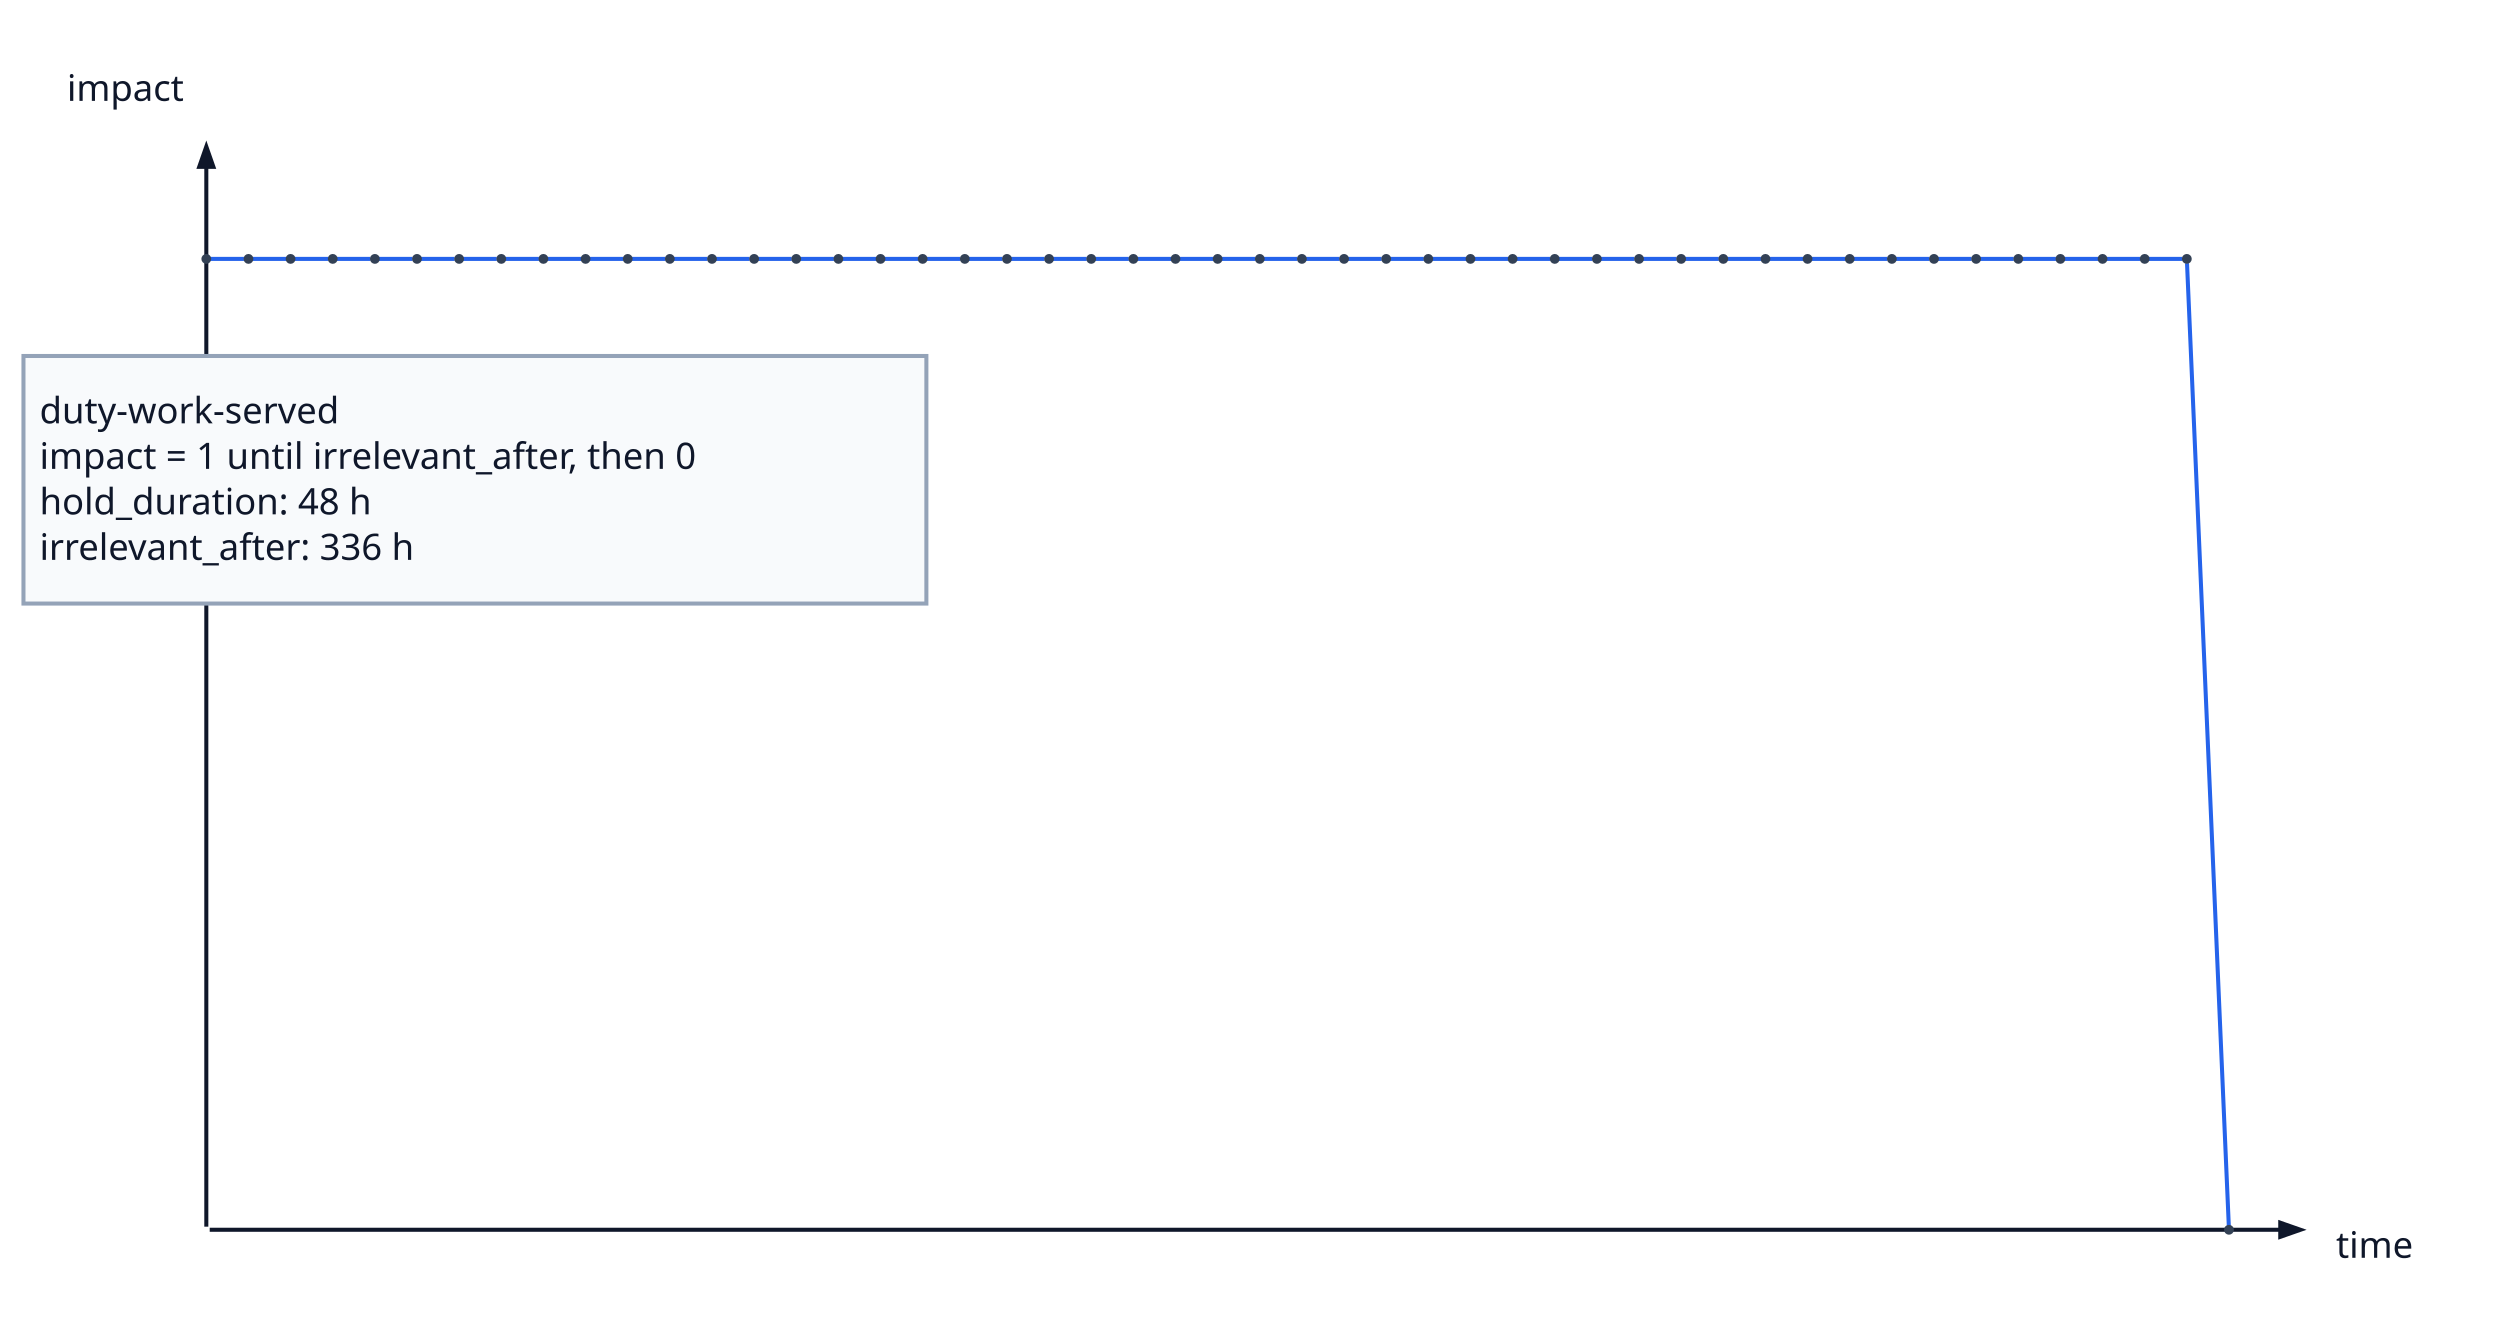
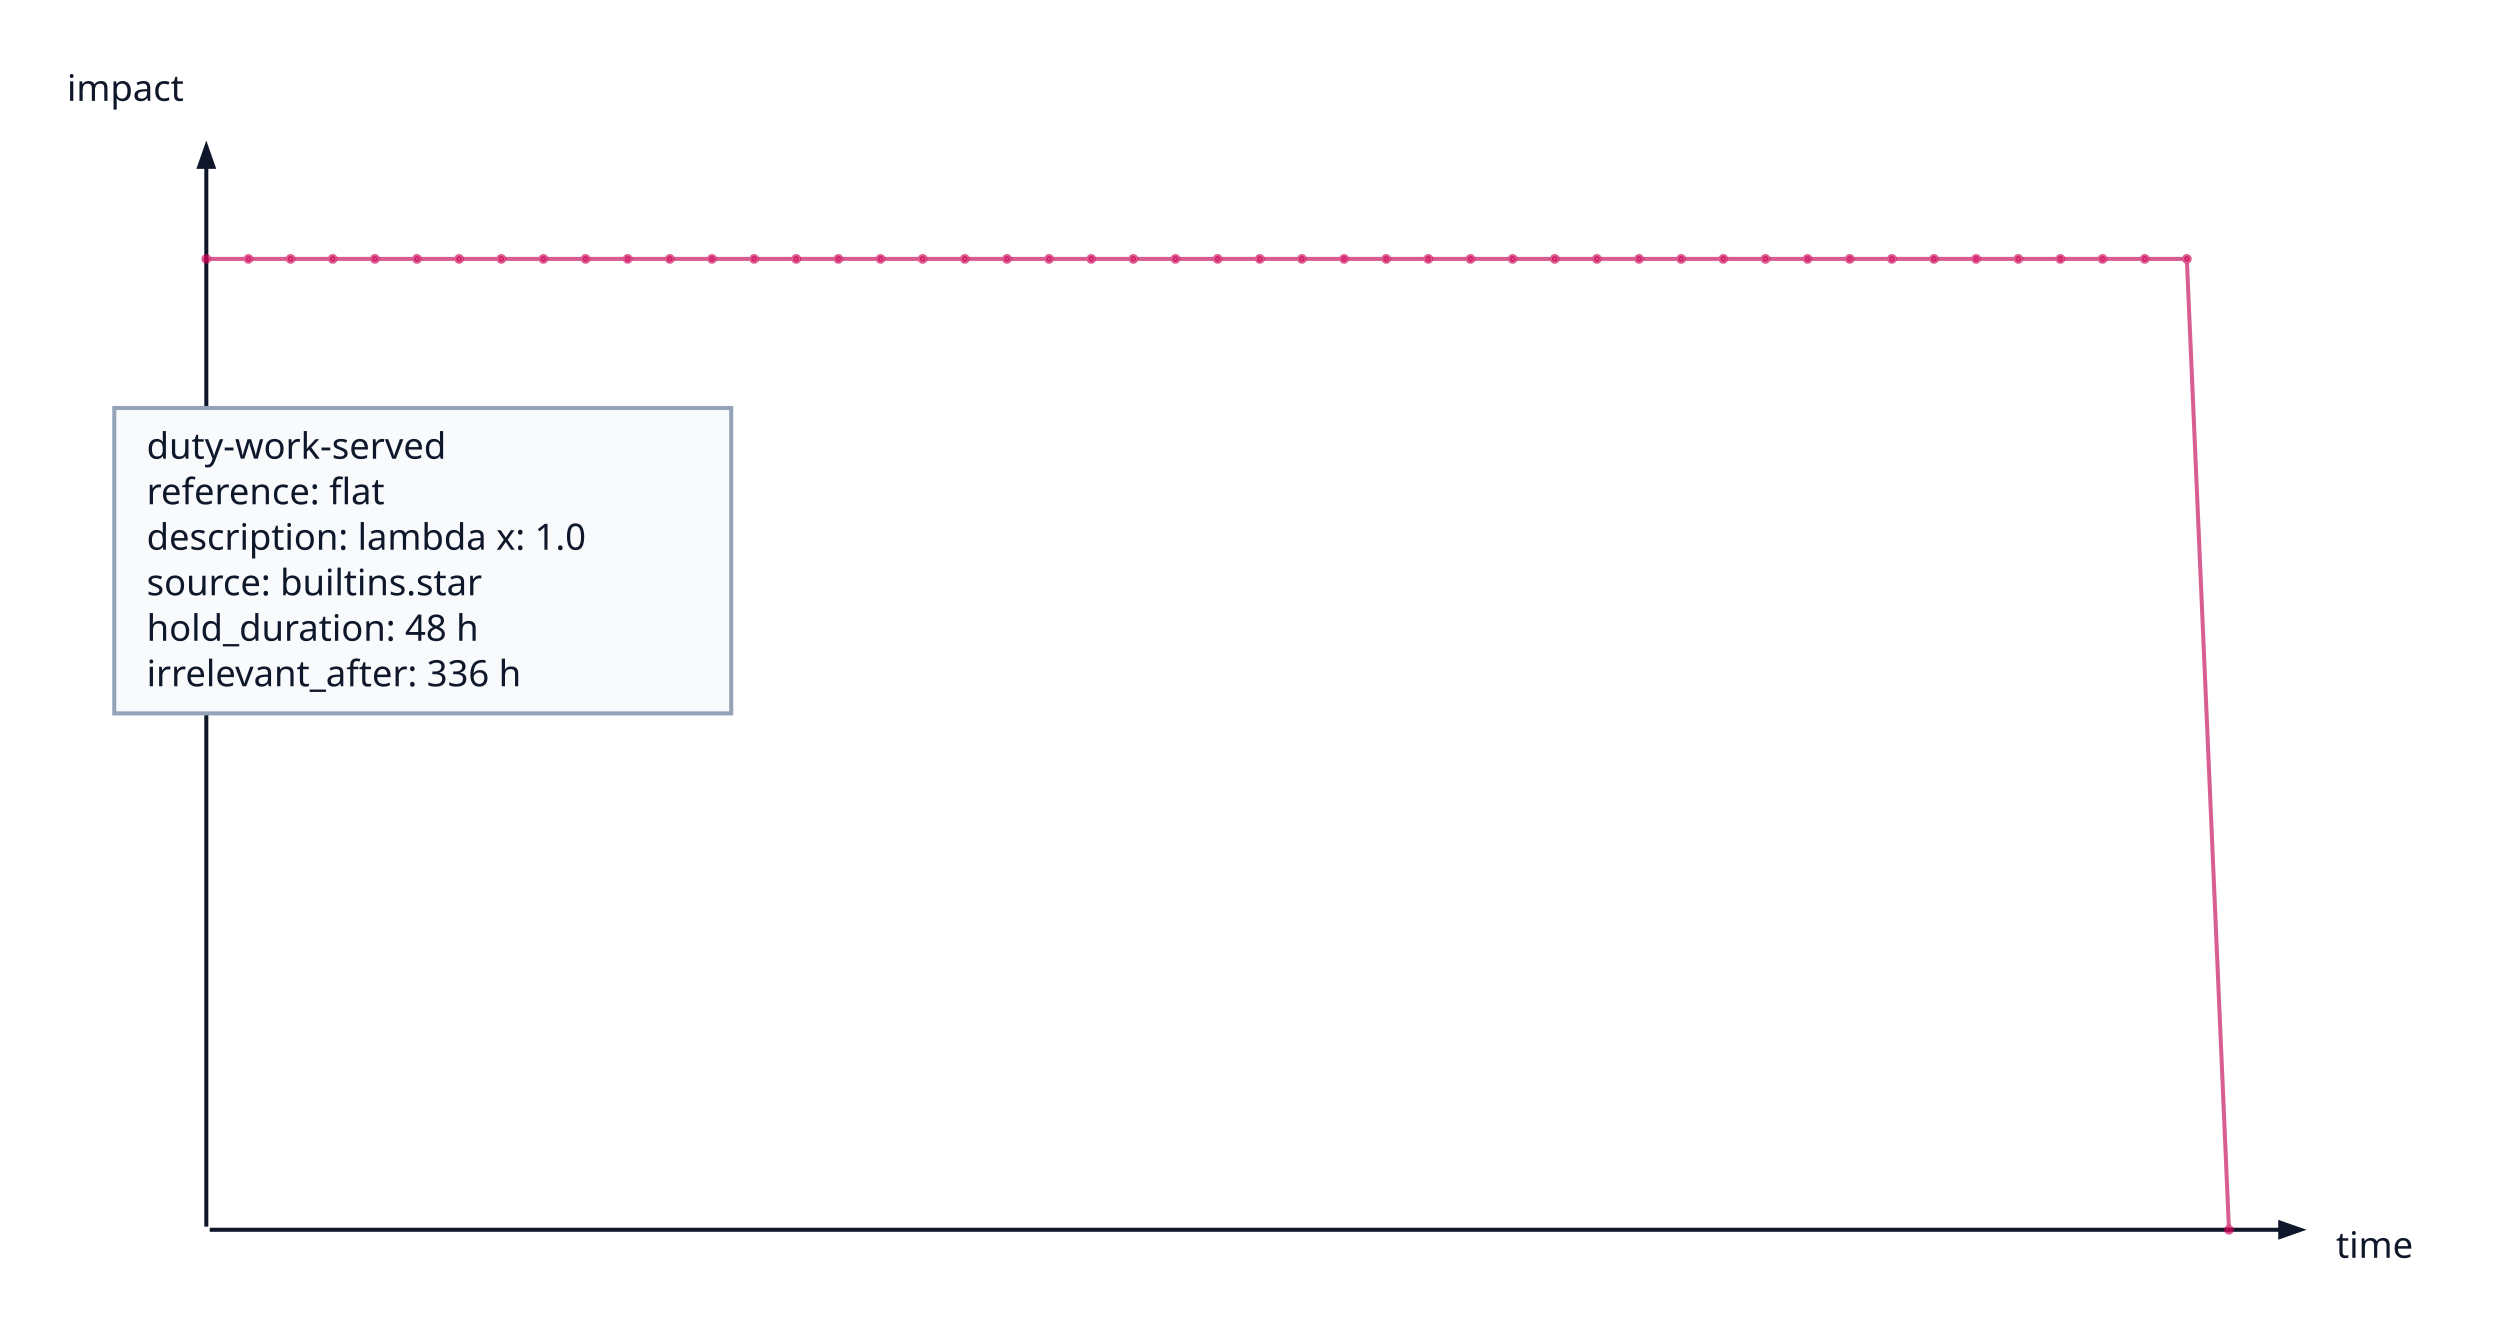
<svg xmlns="http://www.w3.org/2000/svg" width="618pt" height="330pt" viewBox="0.00 0.00 618.00 330.00">
  <g id="graph0" class="graph" transform="scale(1 1) rotate(0) translate(4 326)">
    <g id="edge1" class="edge">
      <path fill="none" stroke="#0f172a" d="M47.84,-22C69.44,-22 498.85,-22 559.82,-22" />
      <polygon fill="#0f172a" stroke="#0f172a" points="559.68,-23.75 564.68,-22 559.68,-20.25 559.68,-23.75" />
    </g>
    <g id="edge2" class="edge">
      <path fill="none" stroke="#0f172a" d="M47,-22.77C47,-37.04 47,-243.99 47,-284.98" />
      <polygon fill="#0f172a" stroke="#0f172a" points="45.25,-284.76 47,-289.76 48.75,-284.76 45.25,-284.76" />
    </g>
    <g id="edge3" class="edge">
-       <path fill="none" stroke="#2563eb" d="M47.96,-262C49.9,-262 54.25,-262 56.3,-262" />
+       <path fill="none" stroke="#d85e91" d="M47.96,-262C49.9,-262 54.25,-262 56.3,-262" />
    </g>
    <g id="edge4" class="edge">
-       <path fill="none" stroke="#2563eb" d="M58.38,-262C60.31,-262 64.66,-262 66.72,-262" />
+       <path fill="none" stroke="#d85e91" d="M58.38,-262C60.31,-262 64.66,-262 66.72,-262" />
    </g>
    <g id="edge5" class="edge">
-       <path fill="none" stroke="#2563eb" d="M68.79,-262C70.73,-262 75.08,-262 77.14,-262" />
+       <path fill="none" stroke="#d85e91" d="M68.79,-262C70.73,-262 75.08,-262 77.14,-262" />
    </g>
    <g id="edge6" class="edge">
-       <path fill="none" stroke="#2563eb" d="M79.21,-262C81.15,-262 85.5,-262 87.55,-262" />
+       <path fill="none" stroke="#d85e91" d="M79.21,-262C81.15,-262 85.5,-262 87.55,-262" />
    </g>
    <g id="edge7" class="edge">
-       <path fill="none" stroke="#2563eb" d="M89.63,-262C91.56,-262 95.91,-262 97.97,-262" />
+       <path fill="none" stroke="#d85e91" d="M89.63,-262C91.56,-262 95.91,-262 97.97,-262" />
    </g>
    <g id="edge8" class="edge">
-       <path fill="none" stroke="#2563eb" d="M100.04,-262C101.98,-262 106.33,-262 108.39,-262" />
+       <path fill="none" stroke="#d85e91" d="M100.04,-262C101.98,-262 106.33,-262 108.39,-262" />
    </g>
    <g id="edge9" class="edge">
-       <path fill="none" stroke="#2563eb" d="M110.46,-262C112.4,-262 116.75,-262 118.8,-262" />
+       <path fill="none" stroke="#d85e91" d="M110.46,-262C112.4,-262 116.75,-262 118.8,-262" />
    </g>
    <g id="edge10" class="edge">
-       <path fill="none" stroke="#2563eb" d="M120.88,-262C122.81,-262 127.16,-262 129.22,-262" />
+       <path fill="none" stroke="#d85e91" d="M120.88,-262C122.81,-262 127.16,-262 129.22,-262" />
    </g>
    <g id="edge11" class="edge">
-       <path fill="none" stroke="#2563eb" d="M131.29,-262C133.23,-262 137.58,-262 139.64,-262" />
+       <path fill="none" stroke="#d85e91" d="M131.29,-262C133.23,-262 137.58,-262 139.64,-262" />
    </g>
    <g id="edge12" class="edge">
-       <path fill="none" stroke="#2563eb" d="M141.71,-262C143.65,-262 148,-262 150.05,-262" />
+       <path fill="none" stroke="#d85e91" d="M141.71,-262C143.65,-262 148,-262 150.05,-262" />
    </g>
    <g id="edge13" class="edge">
-       <path fill="none" stroke="#2563eb" d="M152.13,-262C154.06,-262 158.41,-262 160.47,-262" />
+       <path fill="none" stroke="#d85e91" d="M152.13,-262C154.06,-262 158.41,-262 160.47,-262" />
    </g>
    <g id="edge14" class="edge">
-       <path fill="none" stroke="#2563eb" d="M162.54,-262C164.48,-262 168.83,-262 170.89,-262" />
+       <path fill="none" stroke="#d85e91" d="M162.54,-262C164.48,-262 168.83,-262 170.89,-262" />
    </g>
    <g id="edge15" class="edge">
-       <path fill="none" stroke="#2563eb" d="M172.96,-262C174.9,-262 179.25,-262 181.3,-262" />
+       <path fill="none" stroke="#d85e91" d="M172.96,-262C174.9,-262 179.25,-262 181.3,-262" />
    </g>
    <g id="edge16" class="edge">
-       <path fill="none" stroke="#2563eb" d="M183.38,-262C185.31,-262 189.66,-262 191.72,-262" />
+       <path fill="none" stroke="#d85e91" d="M183.38,-262C185.31,-262 189.66,-262 191.72,-262" />
    </g>
    <g id="edge17" class="edge">
-       <path fill="none" stroke="#2563eb" d="M193.79,-262C195.73,-262 200.08,-262 202.14,-262" />
+       <path fill="none" stroke="#d85e91" d="M193.79,-262C195.73,-262 200.08,-262 202.14,-262" />
    </g>
    <g id="edge18" class="edge">
-       <path fill="none" stroke="#2563eb" d="M204.21,-262C206.15,-262 210.5,-262 212.55,-262" />
+       <path fill="none" stroke="#d85e91" d="M204.21,-262C206.15,-262 210.5,-262 212.55,-262" />
    </g>
    <g id="edge19" class="edge">
-       <path fill="none" stroke="#2563eb" d="M214.63,-262C216.56,-262 220.91,-262 222.97,-262" />
+       <path fill="none" stroke="#d85e91" d="M214.63,-262C216.56,-262 220.91,-262 222.97,-262" />
    </g>
    <g id="edge20" class="edge">
-       <path fill="none" stroke="#2563eb" d="M225.04,-262C226.98,-262 231.33,-262 233.39,-262" />
+       <path fill="none" stroke="#d85e91" d="M225.04,-262C226.98,-262 231.33,-262 233.39,-262" />
    </g>
    <g id="edge21" class="edge">
-       <path fill="none" stroke="#2563eb" d="M235.46,-262C237.4,-262 241.75,-262 243.8,-262" />
+       <path fill="none" stroke="#d85e91" d="M235.46,-262C237.4,-262 241.75,-262 243.8,-262" />
    </g>
    <g id="edge22" class="edge">
-       <path fill="none" stroke="#2563eb" d="M245.88,-262C247.81,-262 252.16,-262 254.22,-262" />
+       <path fill="none" stroke="#d85e91" d="M245.88,-262C247.81,-262 252.16,-262 254.22,-262" />
    </g>
    <g id="edge23" class="edge">
-       <path fill="none" stroke="#2563eb" d="M256.29,-262C258.23,-262 262.58,-262 264.64,-262" />
+       <path fill="none" stroke="#d85e91" d="M256.29,-262C258.23,-262 262.58,-262 264.64,-262" />
    </g>
    <g id="edge24" class="edge">
-       <path fill="none" stroke="#2563eb" d="M266.71,-262C268.65,-262 273,-262 275.05,-262" />
+       <path fill="none" stroke="#d85e91" d="M266.71,-262C268.65,-262 273,-262 275.05,-262" />
    </g>
    <g id="edge25" class="edge">
-       <path fill="none" stroke="#2563eb" d="M277.13,-262C279.06,-262 283.41,-262 285.47,-262" />
+       <path fill="none" stroke="#d85e91" d="M277.13,-262C279.06,-262 283.41,-262 285.47,-262" />
    </g>
    <g id="edge26" class="edge">
-       <path fill="none" stroke="#2563eb" d="M287.54,-262C289.48,-262 293.83,-262 295.89,-262" />
+       <path fill="none" stroke="#d85e91" d="M287.54,-262C289.48,-262 293.83,-262 295.89,-262" />
    </g>
    <g id="edge27" class="edge">
-       <path fill="none" stroke="#2563eb" d="M297.96,-262C299.9,-262 304.25,-262 306.3,-262" />
+       <path fill="none" stroke="#d85e91" d="M297.96,-262C299.9,-262 304.25,-262 306.3,-262" />
    </g>
    <g id="edge28" class="edge">
-       <path fill="none" stroke="#2563eb" d="M308.38,-262C310.31,-262 314.66,-262 316.72,-262" />
+       <path fill="none" stroke="#d85e91" d="M308.38,-262C310.31,-262 314.66,-262 316.72,-262" />
    </g>
    <g id="edge29" class="edge">
-       <path fill="none" stroke="#2563eb" d="M318.79,-262C320.73,-262 325.08,-262 327.14,-262" />
+       <path fill="none" stroke="#d85e91" d="M318.79,-262C320.73,-262 325.08,-262 327.14,-262" />
    </g>
    <g id="edge30" class="edge">
-       <path fill="none" stroke="#2563eb" d="M329.21,-262C331.15,-262 335.5,-262 337.55,-262" />
+       <path fill="none" stroke="#d85e91" d="M329.21,-262C331.15,-262 335.5,-262 337.55,-262" />
    </g>
    <g id="edge31" class="edge">
-       <path fill="none" stroke="#2563eb" d="M339.63,-262C341.56,-262 345.91,-262 347.97,-262" />
+       <path fill="none" stroke="#d85e91" d="M339.63,-262C341.56,-262 345.91,-262 347.97,-262" />
    </g>
    <g id="edge32" class="edge">
-       <path fill="none" stroke="#2563eb" d="M350.04,-262C351.98,-262 356.33,-262 358.39,-262" />
+       <path fill="none" stroke="#d85e91" d="M350.04,-262C351.98,-262 356.33,-262 358.39,-262" />
    </g>
    <g id="edge33" class="edge">
-       <path fill="none" stroke="#2563eb" d="M360.46,-262C362.4,-262 366.75,-262 368.8,-262" />
+       <path fill="none" stroke="#d85e91" d="M360.46,-262C362.4,-262 366.75,-262 368.8,-262" />
    </g>
    <g id="edge34" class="edge">
-       <path fill="none" stroke="#2563eb" d="M370.88,-262C372.81,-262 377.16,-262 379.22,-262" />
+       <path fill="none" stroke="#d85e91" d="M370.88,-262C372.81,-262 377.16,-262 379.22,-262" />
    </g>
    <g id="edge35" class="edge">
-       <path fill="none" stroke="#2563eb" d="M381.29,-262C383.23,-262 387.58,-262 389.64,-262" />
+       <path fill="none" stroke="#d85e91" d="M381.29,-262C383.23,-262 387.58,-262 389.64,-262" />
    </g>
    <g id="edge36" class="edge">
-       <path fill="none" stroke="#2563eb" d="M391.71,-262C393.65,-262 398,-262 400.05,-262" />
+       <path fill="none" stroke="#d85e91" d="M391.71,-262C393.65,-262 398,-262 400.05,-262" />
    </g>
    <g id="edge37" class="edge">
-       <path fill="none" stroke="#2563eb" d="M402.13,-262C404.06,-262 408.41,-262 410.47,-262" />
+       <path fill="none" stroke="#d85e91" d="M402.13,-262C404.06,-262 408.41,-262 410.47,-262" />
    </g>
    <g id="edge38" class="edge">
-       <path fill="none" stroke="#2563eb" d="M412.54,-262C414.48,-262 418.83,-262 420.89,-262" />
+       <path fill="none" stroke="#d85e91" d="M412.54,-262C414.48,-262 418.83,-262 420.89,-262" />
    </g>
    <g id="edge39" class="edge">
-       <path fill="none" stroke="#2563eb" d="M422.96,-262C424.9,-262 429.25,-262 431.3,-262" />
+       <path fill="none" stroke="#d85e91" d="M422.96,-262C424.9,-262 429.25,-262 431.3,-262" />
    </g>
    <g id="edge40" class="edge">
-       <path fill="none" stroke="#2563eb" d="M433.38,-262C435.31,-262 439.66,-262 441.72,-262" />
+       <path fill="none" stroke="#d85e91" d="M433.38,-262C435.31,-262 439.66,-262 441.72,-262" />
    </g>
    <g id="edge41" class="edge">
-       <path fill="none" stroke="#2563eb" d="M443.79,-262C445.73,-262 450.08,-262 452.14,-262" />
+       <path fill="none" stroke="#d85e91" d="M443.79,-262C445.73,-262 450.08,-262 452.14,-262" />
    </g>
    <g id="edge42" class="edge">
-       <path fill="none" stroke="#2563eb" d="M454.21,-262C456.15,-262 460.5,-262 462.55,-262" />
+       <path fill="none" stroke="#d85e91" d="M454.21,-262C456.15,-262 460.5,-262 462.55,-262" />
    </g>
    <g id="edge43" class="edge">
-       <path fill="none" stroke="#2563eb" d="M464.63,-262C466.56,-262 470.91,-262 472.97,-262" />
+       <path fill="none" stroke="#d85e91" d="M464.63,-262C466.56,-262 470.91,-262 472.97,-262" />
    </g>
    <g id="edge44" class="edge">
-       <path fill="none" stroke="#2563eb" d="M475.04,-262C476.98,-262 481.33,-262 483.39,-262" />
+       <path fill="none" stroke="#d85e91" d="M475.04,-262C476.98,-262 481.33,-262 483.39,-262" />
    </g>
    <g id="edge45" class="edge">
-       <path fill="none" stroke="#2563eb" d="M485.46,-262C487.4,-262 491.75,-262 493.8,-262" />
+       <path fill="none" stroke="#d85e91" d="M485.46,-262C487.4,-262 491.75,-262 493.8,-262" />
    </g>
    <g id="edge46" class="edge">
-       <path fill="none" stroke="#2563eb" d="M495.88,-262C497.81,-262 502.16,-262 504.22,-262" />
+       <path fill="none" stroke="#d85e91" d="M495.88,-262C497.81,-262 502.16,-262 504.22,-262" />
    </g>
    <g id="edge47" class="edge">
-       <path fill="none" stroke="#2563eb" d="M506.29,-262C508.23,-262 512.58,-262 514.64,-262" />
+       <path fill="none" stroke="#d85e91" d="M506.29,-262C508.23,-262 512.58,-262 514.64,-262" />
    </g>
    <g id="edge48" class="edge">
-       <path fill="none" stroke="#2563eb" d="M516.71,-262C518.65,-262 523,-262 525.05,-262" />
+       <path fill="none" stroke="#d85e91" d="M516.71,-262C518.65,-262 523,-262 525.05,-262" />
    </g>
    <g id="edge49" class="edge">
-       <path fill="none" stroke="#2563eb" d="M527.13,-262C529.06,-262 533.41,-262 535.47,-262" />
+       <path fill="none" stroke="#d85e91" d="M527.13,-262C529.06,-262 533.41,-262 535.47,-262" />
    </g>
    <g id="edge50" class="edge">
-       <path fill="none" stroke="#2563eb" d="M536.63,-260.93C537.35,-244.29 546.26,-39 546.96,-22.99" />
+       <path fill="none" stroke="#d85e91" d="M536.63,-260.93C537.35,-244.29 546.26,-39 546.96,-22.99" />
    </g>
    <g id="node4" class="node">
      <text xml:space="preserve" text-anchor="middle" x="583" y="-15.07" font-family="Ubuntu Mono" font-size="9.00" fill="#0f172a">time</text>
    </g>
    <g id="node5" class="node">
      <text xml:space="preserve" text-anchor="middle" x="27" y="-301.07" font-family="Ubuntu Mono" font-size="9.00" fill="#0f172a">impact</text>
    </g>
    <g id="node6" class="node">
-       <polygon fill="#f8fafc" stroke="#94a3b8" points="225,-238 1.8,-238 1.8,-176.8 225,-176.8 225,-238" />
-       <text xml:space="preserve" text-anchor="start" x="5.78" y="-221.35" font-family="Ubuntu Mono" font-size="9.00" fill="#0f172a">duty-work-served</text>
-       <text xml:space="preserve" text-anchor="start" x="5.78" y="-210.1" font-family="Ubuntu Mono" font-size="9.00" fill="#0f172a">impact = 1 until irrelevant_after, then 0</text>
-       <text xml:space="preserve" text-anchor="start" x="5.78" y="-198.85" font-family="Ubuntu Mono" font-size="9.00" fill="#0f172a">hold_duration: 48 h</text>
-       <text xml:space="preserve" text-anchor="start" x="5.78" y="-187.6" font-family="Ubuntu Mono" font-size="9.00" fill="#0f172a">irrelevant_after: 336 h</text>
+       <polygon fill="#f8fafc" stroke="#94a3b8" points="176.75,-225.15 24.25,-225.15 24.25,-149.65 176.75,-149.65 176.75,-225.15" />
+       <text xml:space="preserve" text-anchor="start" x="32.25" y="-212.6" font-family="Ubuntu Mono" font-size="9.00" fill="#0f172a">duty-work-served</text>
+       <text xml:space="preserve" text-anchor="start" x="32.25" y="-201.35" font-family="Ubuntu Mono" font-size="9.00" fill="#0f172a">reference: flat</text>
+       <text xml:space="preserve" text-anchor="start" x="32.25" y="-190.1" font-family="Ubuntu Mono" font-size="9.00" fill="#0f172a">description: lambda x: 1.0</text>
+       <text xml:space="preserve" text-anchor="start" x="32.25" y="-178.85" font-family="Ubuntu Mono" font-size="9.00" fill="#0f172a">source: builtins.star</text>
+       <text xml:space="preserve" text-anchor="start" x="32.25" y="-167.6" font-family="Ubuntu Mono" font-size="9.00" fill="#0f172a">hold_duration: 48 h</text>
+       <text xml:space="preserve" text-anchor="start" x="32.25" y="-156.35" font-family="Ubuntu Mono" font-size="9.00" fill="#0f172a">irrelevant_after: 336 h</text>
    </g>
    <g id="node7" class="node">
-       <ellipse fill="#334155" stroke="#334155" cx="47" cy="-262" rx="0.72" ry="0.72" />
+       <ellipse fill="#cc0256" fill-opacity="0.635" stroke="#cc0256" stroke-opacity="0.635" cx="47" cy="-262" rx="0.72" ry="0.72" />
    </g>
    <g id="node8" class="node">
-       <ellipse fill="#334155" stroke="#334155" cx="57.42" cy="-262" rx="0.72" ry="0.72" />
+       <ellipse fill="#cc0256" fill-opacity="0.635" stroke="#cc0256" stroke-opacity="0.635" cx="57.42" cy="-262" rx="0.72" ry="0.72" />
    </g>
    <g id="node9" class="node">
-       <ellipse fill="#334155" stroke="#334155" cx="67.83" cy="-262" rx="0.72" ry="0.72" />
+       <ellipse fill="#cc0256" fill-opacity="0.635" stroke="#cc0256" stroke-opacity="0.635" cx="67.83" cy="-262" rx="0.72" ry="0.72" />
    </g>
    <g id="node10" class="node">
-       <ellipse fill="#334155" stroke="#334155" cx="78.25" cy="-262" rx="0.72" ry="0.72" />
+       <ellipse fill="#cc0256" fill-opacity="0.635" stroke="#cc0256" stroke-opacity="0.635" cx="78.25" cy="-262" rx="0.72" ry="0.72" />
    </g>
    <g id="node11" class="node">
-       <ellipse fill="#334155" stroke="#334155" cx="88.67" cy="-262" rx="0.72" ry="0.72" />
+       <ellipse fill="#cc0256" fill-opacity="0.635" stroke="#cc0256" stroke-opacity="0.635" cx="88.67" cy="-262" rx="0.72" ry="0.72" />
    </g>
    <g id="node12" class="node">
-       <ellipse fill="#334155" stroke="#334155" cx="99.08" cy="-262" rx="0.72" ry="0.72" />
+       <ellipse fill="#cc0256" fill-opacity="0.635" stroke="#cc0256" stroke-opacity="0.635" cx="99.08" cy="-262" rx="0.72" ry="0.72" />
    </g>
    <g id="node13" class="node">
-       <ellipse fill="#334155" stroke="#334155" cx="109.5" cy="-262" rx="0.72" ry="0.72" />
+       <ellipse fill="#cc0256" fill-opacity="0.635" stroke="#cc0256" stroke-opacity="0.635" cx="109.5" cy="-262" rx="0.72" ry="0.72" />
    </g>
    <g id="node14" class="node">
-       <ellipse fill="#334155" stroke="#334155" cx="119.92" cy="-262" rx="0.72" ry="0.72" />
+       <ellipse fill="#cc0256" fill-opacity="0.635" stroke="#cc0256" stroke-opacity="0.635" cx="119.92" cy="-262" rx="0.72" ry="0.72" />
    </g>
    <g id="node15" class="node">
-       <ellipse fill="#334155" stroke="#334155" cx="130.33" cy="-262" rx="0.72" ry="0.72" />
+       <ellipse fill="#cc0256" fill-opacity="0.635" stroke="#cc0256" stroke-opacity="0.635" cx="130.33" cy="-262" rx="0.72" ry="0.72" />
    </g>
    <g id="node16" class="node">
-       <ellipse fill="#334155" stroke="#334155" cx="140.75" cy="-262" rx="0.72" ry="0.72" />
+       <ellipse fill="#cc0256" fill-opacity="0.635" stroke="#cc0256" stroke-opacity="0.635" cx="140.75" cy="-262" rx="0.72" ry="0.72" />
    </g>
    <g id="node17" class="node">
-       <ellipse fill="#334155" stroke="#334155" cx="151.17" cy="-262" rx="0.72" ry="0.72" />
+       <ellipse fill="#cc0256" fill-opacity="0.635" stroke="#cc0256" stroke-opacity="0.635" cx="151.17" cy="-262" rx="0.72" ry="0.72" />
    </g>
    <g id="node18" class="node">
-       <ellipse fill="#334155" stroke="#334155" cx="161.58" cy="-262" rx="0.72" ry="0.72" />
+       <ellipse fill="#cc0256" fill-opacity="0.635" stroke="#cc0256" stroke-opacity="0.635" cx="161.58" cy="-262" rx="0.72" ry="0.72" />
    </g>
    <g id="node19" class="node">
-       <ellipse fill="#334155" stroke="#334155" cx="172" cy="-262" rx="0.72" ry="0.72" />
+       <ellipse fill="#cc0256" fill-opacity="0.635" stroke="#cc0256" stroke-opacity="0.635" cx="172" cy="-262" rx="0.72" ry="0.72" />
    </g>
    <g id="node20" class="node">
-       <ellipse fill="#334155" stroke="#334155" cx="182.42" cy="-262" rx="0.72" ry="0.72" />
+       <ellipse fill="#cc0256" fill-opacity="0.635" stroke="#cc0256" stroke-opacity="0.635" cx="182.42" cy="-262" rx="0.72" ry="0.72" />
    </g>
    <g id="node21" class="node">
-       <ellipse fill="#334155" stroke="#334155" cx="192.83" cy="-262" rx="0.72" ry="0.72" />
+       <ellipse fill="#cc0256" fill-opacity="0.635" stroke="#cc0256" stroke-opacity="0.635" cx="192.83" cy="-262" rx="0.72" ry="0.72" />
    </g>
    <g id="node22" class="node">
-       <ellipse fill="#334155" stroke="#334155" cx="203.25" cy="-262" rx="0.72" ry="0.72" />
+       <ellipse fill="#cc0256" fill-opacity="0.635" stroke="#cc0256" stroke-opacity="0.635" cx="203.25" cy="-262" rx="0.72" ry="0.72" />
    </g>
    <g id="node23" class="node">
-       <ellipse fill="#334155" stroke="#334155" cx="213.67" cy="-262" rx="0.72" ry="0.72" />
+       <ellipse fill="#cc0256" fill-opacity="0.635" stroke="#cc0256" stroke-opacity="0.635" cx="213.67" cy="-262" rx="0.72" ry="0.72" />
    </g>
    <g id="node24" class="node">
-       <ellipse fill="#334155" stroke="#334155" cx="224.08" cy="-262" rx="0.72" ry="0.72" />
+       <ellipse fill="#cc0256" fill-opacity="0.635" stroke="#cc0256" stroke-opacity="0.635" cx="224.08" cy="-262" rx="0.72" ry="0.72" />
    </g>
    <g id="node25" class="node">
-       <ellipse fill="#334155" stroke="#334155" cx="234.5" cy="-262" rx="0.72" ry="0.72" />
+       <ellipse fill="#cc0256" fill-opacity="0.635" stroke="#cc0256" stroke-opacity="0.635" cx="234.5" cy="-262" rx="0.72" ry="0.72" />
    </g>
    <g id="node26" class="node">
-       <ellipse fill="#334155" stroke="#334155" cx="244.92" cy="-262" rx="0.72" ry="0.72" />
+       <ellipse fill="#cc0256" fill-opacity="0.635" stroke="#cc0256" stroke-opacity="0.635" cx="244.92" cy="-262" rx="0.72" ry="0.72" />
    </g>
    <g id="node27" class="node">
-       <ellipse fill="#334155" stroke="#334155" cx="255.33" cy="-262" rx="0.72" ry="0.72" />
+       <ellipse fill="#cc0256" fill-opacity="0.635" stroke="#cc0256" stroke-opacity="0.635" cx="255.33" cy="-262" rx="0.72" ry="0.72" />
    </g>
    <g id="node28" class="node">
-       <ellipse fill="#334155" stroke="#334155" cx="265.75" cy="-262" rx="0.72" ry="0.72" />
+       <ellipse fill="#cc0256" fill-opacity="0.635" stroke="#cc0256" stroke-opacity="0.635" cx="265.75" cy="-262" rx="0.72" ry="0.72" />
    </g>
    <g id="node29" class="node">
-       <ellipse fill="#334155" stroke="#334155" cx="276.17" cy="-262" rx="0.72" ry="0.72" />
+       <ellipse fill="#cc0256" fill-opacity="0.635" stroke="#cc0256" stroke-opacity="0.635" cx="276.17" cy="-262" rx="0.72" ry="0.72" />
    </g>
    <g id="node30" class="node">
-       <ellipse fill="#334155" stroke="#334155" cx="286.58" cy="-262" rx="0.72" ry="0.72" />
+       <ellipse fill="#cc0256" fill-opacity="0.635" stroke="#cc0256" stroke-opacity="0.635" cx="286.58" cy="-262" rx="0.72" ry="0.72" />
    </g>
    <g id="node31" class="node">
-       <ellipse fill="#334155" stroke="#334155" cx="297" cy="-262" rx="0.72" ry="0.72" />
+       <ellipse fill="#cc0256" fill-opacity="0.635" stroke="#cc0256" stroke-opacity="0.635" cx="297" cy="-262" rx="0.72" ry="0.72" />
    </g>
    <g id="node32" class="node">
-       <ellipse fill="#334155" stroke="#334155" cx="307.42" cy="-262" rx="0.72" ry="0.72" />
+       <ellipse fill="#cc0256" fill-opacity="0.635" stroke="#cc0256" stroke-opacity="0.635" cx="307.42" cy="-262" rx="0.72" ry="0.72" />
    </g>
    <g id="node33" class="node">
-       <ellipse fill="#334155" stroke="#334155" cx="317.83" cy="-262" rx="0.72" ry="0.72" />
+       <ellipse fill="#cc0256" fill-opacity="0.635" stroke="#cc0256" stroke-opacity="0.635" cx="317.83" cy="-262" rx="0.72" ry="0.72" />
    </g>
    <g id="node34" class="node">
-       <ellipse fill="#334155" stroke="#334155" cx="328.25" cy="-262" rx="0.72" ry="0.72" />
+       <ellipse fill="#cc0256" fill-opacity="0.635" stroke="#cc0256" stroke-opacity="0.635" cx="328.25" cy="-262" rx="0.72" ry="0.72" />
    </g>
    <g id="node35" class="node">
-       <ellipse fill="#334155" stroke="#334155" cx="338.67" cy="-262" rx="0.72" ry="0.72" />
+       <ellipse fill="#cc0256" fill-opacity="0.635" stroke="#cc0256" stroke-opacity="0.635" cx="338.67" cy="-262" rx="0.72" ry="0.72" />
    </g>
    <g id="node36" class="node">
-       <ellipse fill="#334155" stroke="#334155" cx="349.08" cy="-262" rx="0.72" ry="0.72" />
+       <ellipse fill="#cc0256" fill-opacity="0.635" stroke="#cc0256" stroke-opacity="0.635" cx="349.08" cy="-262" rx="0.72" ry="0.72" />
    </g>
    <g id="node37" class="node">
-       <ellipse fill="#334155" stroke="#334155" cx="359.5" cy="-262" rx="0.72" ry="0.72" />
+       <ellipse fill="#cc0256" fill-opacity="0.635" stroke="#cc0256" stroke-opacity="0.635" cx="359.5" cy="-262" rx="0.72" ry="0.72" />
    </g>
    <g id="node38" class="node">
-       <ellipse fill="#334155" stroke="#334155" cx="369.92" cy="-262" rx="0.72" ry="0.72" />
+       <ellipse fill="#cc0256" fill-opacity="0.635" stroke="#cc0256" stroke-opacity="0.635" cx="369.92" cy="-262" rx="0.72" ry="0.72" />
    </g>
    <g id="node39" class="node">
-       <ellipse fill="#334155" stroke="#334155" cx="380.33" cy="-262" rx="0.72" ry="0.72" />
+       <ellipse fill="#cc0256" fill-opacity="0.635" stroke="#cc0256" stroke-opacity="0.635" cx="380.33" cy="-262" rx="0.72" ry="0.72" />
    </g>
    <g id="node40" class="node">
-       <ellipse fill="#334155" stroke="#334155" cx="390.75" cy="-262" rx="0.72" ry="0.72" />
+       <ellipse fill="#cc0256" fill-opacity="0.635" stroke="#cc0256" stroke-opacity="0.635" cx="390.75" cy="-262" rx="0.72" ry="0.72" />
    </g>
    <g id="node41" class="node">
-       <ellipse fill="#334155" stroke="#334155" cx="401.17" cy="-262" rx="0.72" ry="0.72" />
+       <ellipse fill="#cc0256" fill-opacity="0.635" stroke="#cc0256" stroke-opacity="0.635" cx="401.17" cy="-262" rx="0.72" ry="0.72" />
    </g>
    <g id="node42" class="node">
-       <ellipse fill="#334155" stroke="#334155" cx="411.58" cy="-262" rx="0.72" ry="0.72" />
+       <ellipse fill="#cc0256" fill-opacity="0.635" stroke="#cc0256" stroke-opacity="0.635" cx="411.58" cy="-262" rx="0.72" ry="0.72" />
    </g>
    <g id="node43" class="node">
-       <ellipse fill="#334155" stroke="#334155" cx="422" cy="-262" rx="0.72" ry="0.72" />
+       <ellipse fill="#cc0256" fill-opacity="0.635" stroke="#cc0256" stroke-opacity="0.635" cx="422" cy="-262" rx="0.72" ry="0.72" />
    </g>
    <g id="node44" class="node">
-       <ellipse fill="#334155" stroke="#334155" cx="432.42" cy="-262" rx="0.72" ry="0.72" />
+       <ellipse fill="#cc0256" fill-opacity="0.635" stroke="#cc0256" stroke-opacity="0.635" cx="432.42" cy="-262" rx="0.72" ry="0.72" />
    </g>
    <g id="node45" class="node">
-       <ellipse fill="#334155" stroke="#334155" cx="442.83" cy="-262" rx="0.72" ry="0.72" />
+       <ellipse fill="#cc0256" fill-opacity="0.635" stroke="#cc0256" stroke-opacity="0.635" cx="442.83" cy="-262" rx="0.72" ry="0.72" />
    </g>
    <g id="node46" class="node">
-       <ellipse fill="#334155" stroke="#334155" cx="453.25" cy="-262" rx="0.72" ry="0.72" />
+       <ellipse fill="#cc0256" fill-opacity="0.635" stroke="#cc0256" stroke-opacity="0.635" cx="453.25" cy="-262" rx="0.72" ry="0.72" />
    </g>
    <g id="node47" class="node">
-       <ellipse fill="#334155" stroke="#334155" cx="463.67" cy="-262" rx="0.72" ry="0.72" />
+       <ellipse fill="#cc0256" fill-opacity="0.635" stroke="#cc0256" stroke-opacity="0.635" cx="463.67" cy="-262" rx="0.72" ry="0.72" />
    </g>
    <g id="node48" class="node">
-       <ellipse fill="#334155" stroke="#334155" cx="474.08" cy="-262" rx="0.72" ry="0.72" />
+       <ellipse fill="#cc0256" fill-opacity="0.635" stroke="#cc0256" stroke-opacity="0.635" cx="474.08" cy="-262" rx="0.72" ry="0.72" />
    </g>
    <g id="node49" class="node">
-       <ellipse fill="#334155" stroke="#334155" cx="484.5" cy="-262" rx="0.72" ry="0.72" />
+       <ellipse fill="#cc0256" fill-opacity="0.635" stroke="#cc0256" stroke-opacity="0.635" cx="484.5" cy="-262" rx="0.72" ry="0.72" />
    </g>
    <g id="node50" class="node">
-       <ellipse fill="#334155" stroke="#334155" cx="494.92" cy="-262" rx="0.72" ry="0.72" />
+       <ellipse fill="#cc0256" fill-opacity="0.635" stroke="#cc0256" stroke-opacity="0.635" cx="494.92" cy="-262" rx="0.72" ry="0.72" />
    </g>
    <g id="node51" class="node">
-       <ellipse fill="#334155" stroke="#334155" cx="505.33" cy="-262" rx="0.72" ry="0.72" />
+       <ellipse fill="#cc0256" fill-opacity="0.635" stroke="#cc0256" stroke-opacity="0.635" cx="505.33" cy="-262" rx="0.72" ry="0.72" />
    </g>
    <g id="node52" class="node">
-       <ellipse fill="#334155" stroke="#334155" cx="515.75" cy="-262" rx="0.72" ry="0.72" />
+       <ellipse fill="#cc0256" fill-opacity="0.635" stroke="#cc0256" stroke-opacity="0.635" cx="515.75" cy="-262" rx="0.72" ry="0.72" />
    </g>
    <g id="node53" class="node">
-       <ellipse fill="#334155" stroke="#334155" cx="526.17" cy="-262" rx="0.72" ry="0.72" />
+       <ellipse fill="#cc0256" fill-opacity="0.635" stroke="#cc0256" stroke-opacity="0.635" cx="526.17" cy="-262" rx="0.72" ry="0.72" />
    </g>
    <g id="node54" class="node">
-       <ellipse fill="#334155" stroke="#334155" cx="536.58" cy="-262" rx="0.72" ry="0.72" />
+       <ellipse fill="#cc0256" fill-opacity="0.635" stroke="#cc0256" stroke-opacity="0.635" cx="536.58" cy="-262" rx="0.72" ry="0.72" />
    </g>
    <g id="node55" class="node">
-       <ellipse fill="#334155" stroke="#334155" cx="547" cy="-22" rx="0.72" ry="0.72" />
+       <ellipse fill="#cc0256" fill-opacity="0.635" stroke="#cc0256" stroke-opacity="0.635" cx="547" cy="-22" rx="0.72" ry="0.72" />
    </g>
  </g>
</svg>
